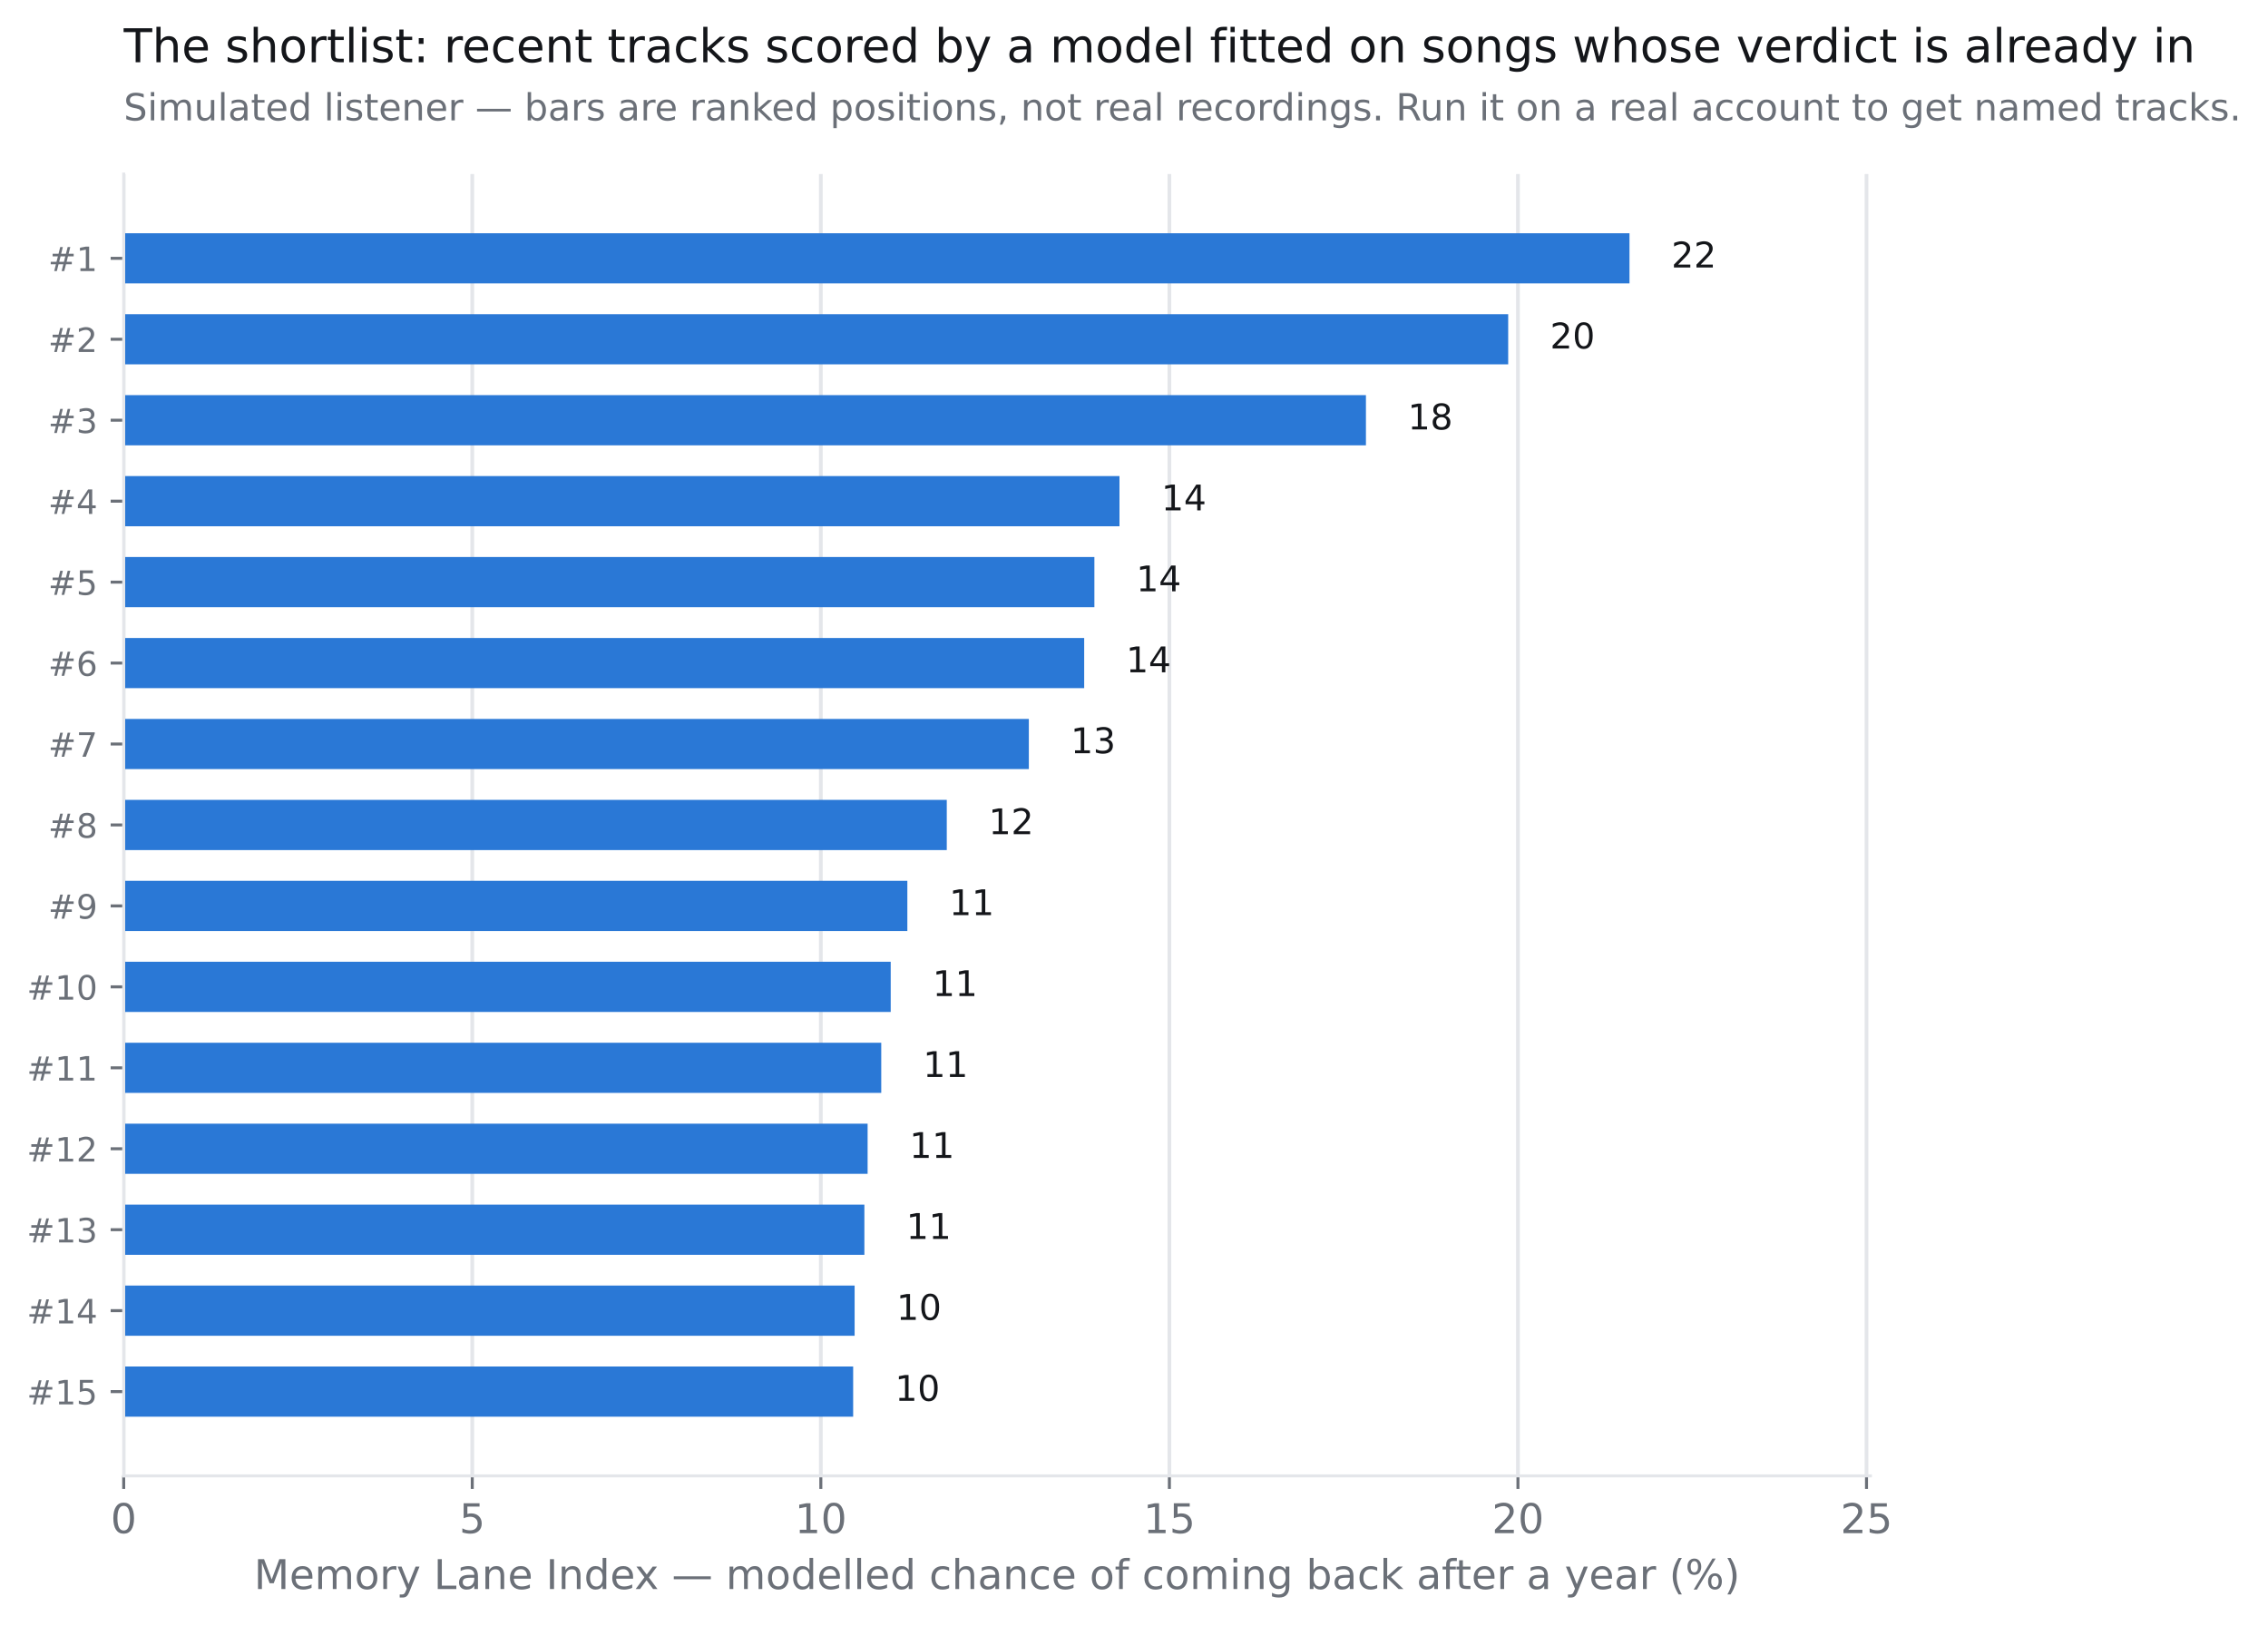
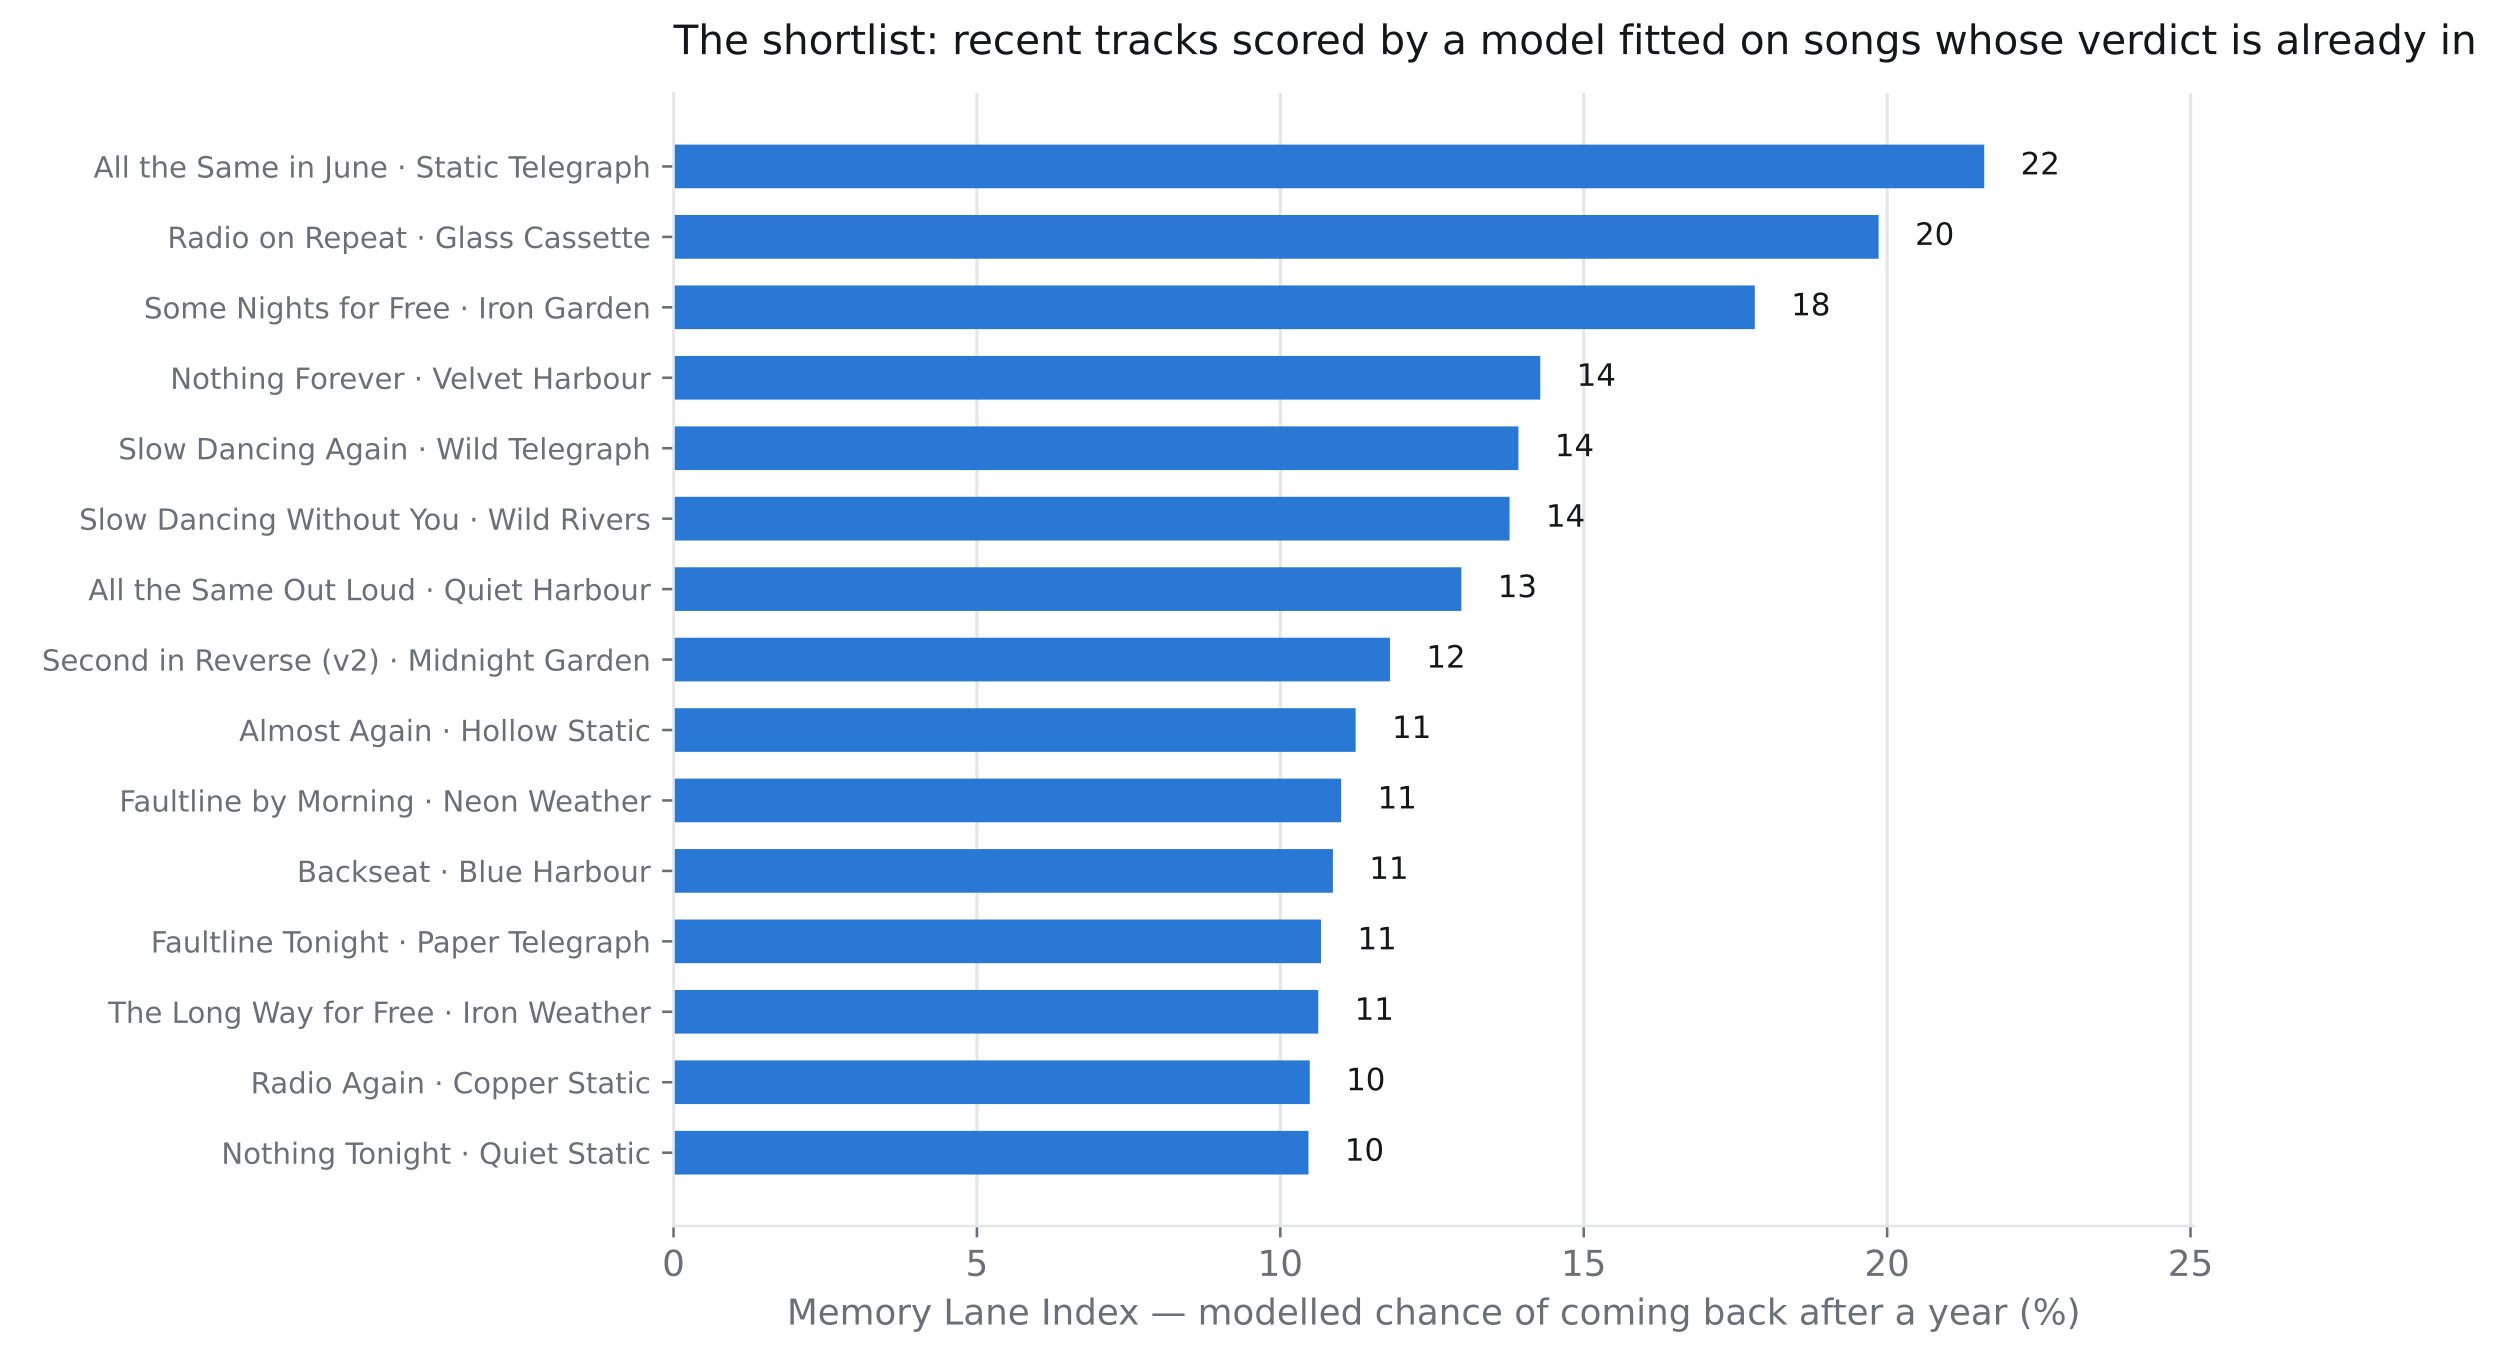
- <svg xmlns="http://www.w3.org/2000/svg" xmlns:xlink="http://www.w3.org/1999/xlink" width="608.605pt" height="436.171pt" viewBox="0 0 608.605 436.171" version="1.1">
+ <svg xmlns="http://www.w3.org/2000/svg" xmlns:xlink="http://www.w3.org/1999/xlink" width="770.722pt" height="418.171pt" viewBox="0 0 770.722 418.171" version="1.1">
  <defs>
    <style type="text/css">*{stroke-linejoin: round; stroke-linecap: butt}</style>
  </defs>
  <g id="figure_1">
    <g id="patch_1">
-       <path d="M 0 436.171  L 608.605 436.171  L 608.605 0  L 0 0  L 0 436.171  z " style="fill: none" />
+       <path d="M -0 418.171  L 770.722 418.171  L 770.722 0  L -0 0  L -0 418.171  z " style="fill: none" />
    </g>
    <g id="axes_1">
      <g id="patch_2">
-         <path d="M 33.194 395.97  L 501.914 395.97  L 501.914 46.698  L 33.194 46.698  L 33.194 395.97  z " style="fill: none" />
+         <path d="M 207.641 377.97  L 676.361 377.97  L 676.361 28.698  L 207.641 28.698  L 207.641 377.97  z " style="fill: none" />
      </g>
      <g id="matplotlib.axis_1">
        <g id="xtick_1">
          <g id="line2d_1">
-             <path d="M 33.194 395.97  L 33.194 46.698  " clip-path="url(#pc18a528955)" style="fill: none; stroke: #e4e6ea; stroke-linecap: square" />
+             <path d="M 207.641 377.97  L 207.641 28.698  " clip-path="url(#pb8aa59b151)" style="fill: none; stroke: #e4e6ea; stroke-linecap: square" />
          </g>
          <g id="line2d_2">
            <defs>
              <path id="m1d3ef57451" d="M 0 0  L 0 3.5  " style="stroke: #6b7078; stroke-width: 0.8" />
            </defs>
            <g>
-               <use xlink:href="#m1d3ef57451" x="33.194" y="395.97" style="fill: #6b7078; stroke: #6b7078; stroke-width: 0.8" />
+               <use xlink:href="#m1d3ef57451" x="207.641" y="377.97" style="fill: #6b7078; stroke: #6b7078; stroke-width: 0.8" />
            </g>
          </g>
          <g id="text_1">
-             <text style="font-size: 11px; font-family: 'DejaVu Sans'; text-anchor: middle; fill: #6b7078" x="33.194" y="411.327" transform="rotate(-0 33.19422 411.3275)">0</text>
+             <text style="font-size: 11px; font-family: 'DejaVu Sans'; text-anchor: middle; fill: #6b7078" x="207.641" y="393.327" transform="rotate(-0 207.6409 393.3275)">0</text>
          </g>
        </g>
        <g id="xtick_2">
          <g id="line2d_3">
-             <path d="M 126.729 395.97  L 126.729 46.698  " clip-path="url(#pc18a528955)" style="fill: none; stroke: #e4e6ea; stroke-linecap: square" />
+             <path d="M 301.176 377.97  L 301.176 28.698  " clip-path="url(#pb8aa59b151)" style="fill: none; stroke: #e4e6ea; stroke-linecap: square" />
          </g>
          <g id="line2d_4">
            <g>
-               <use xlink:href="#m1d3ef57451" x="126.729" y="395.97" style="fill: #6b7078; stroke: #6b7078; stroke-width: 0.8" />
+               <use xlink:href="#m1d3ef57451" x="301.176" y="377.97" style="fill: #6b7078; stroke: #6b7078; stroke-width: 0.8" />
            </g>
          </g>
          <g id="text_2">
-             <text style="font-size: 11px; font-family: 'DejaVu Sans'; text-anchor: middle; fill: #6b7078" x="126.729" y="411.327" transform="rotate(-0 126.7288 411.3275)">5</text>
+             <text style="font-size: 11px; font-family: 'DejaVu Sans'; text-anchor: middle; fill: #6b7078" x="301.176" y="393.327" transform="rotate(-0 301.1756 393.3275)">5</text>
          </g>
        </g>
        <g id="xtick_3">
          <g id="line2d_5">
-             <path d="M 220.263 395.97  L 220.263 46.698  " clip-path="url(#pc18a528955)" style="fill: none; stroke: #e4e6ea; stroke-linecap: square" />
+             <path d="M 394.71 377.97  L 394.71 28.698  " clip-path="url(#pb8aa59b151)" style="fill: none; stroke: #e4e6ea; stroke-linecap: square" />
          </g>
          <g id="line2d_6">
            <g>
-               <use xlink:href="#m1d3ef57451" x="220.263" y="395.97" style="fill: #6b7078; stroke: #6b7078; stroke-width: 0.8" />
+               <use xlink:href="#m1d3ef57451" x="394.71" y="377.97" style="fill: #6b7078; stroke: #6b7078; stroke-width: 0.8" />
            </g>
          </g>
          <g id="text_3">
-             <text style="font-size: 11px; font-family: 'DejaVu Sans'; text-anchor: middle; fill: #6b7078" x="220.263" y="411.327" transform="rotate(-0 220.2635 411.3275)">10</text>
+             <text style="font-size: 11px; font-family: 'DejaVu Sans'; text-anchor: middle; fill: #6b7078" x="394.71" y="393.327" transform="rotate(-0 394.7102 393.3275)">10</text>
          </g>
        </g>
        <g id="xtick_4">
          <g id="line2d_7">
-             <path d="M 313.798 395.97  L 313.798 46.698  " clip-path="url(#pc18a528955)" style="fill: none; stroke: #e4e6ea; stroke-linecap: square" />
+             <path d="M 488.245 377.97  L 488.245 28.698  " clip-path="url(#pb8aa59b151)" style="fill: none; stroke: #e4e6ea; stroke-linecap: square" />
          </g>
          <g id="line2d_8">
            <g>
-               <use xlink:href="#m1d3ef57451" x="313.798" y="395.97" style="fill: #6b7078; stroke: #6b7078; stroke-width: 0.8" />
+               <use xlink:href="#m1d3ef57451" x="488.245" y="377.97" style="fill: #6b7078; stroke: #6b7078; stroke-width: 0.8" />
            </g>
          </g>
          <g id="text_4">
-             <text style="font-size: 11px; font-family: 'DejaVu Sans'; text-anchor: middle; fill: #6b7078" x="313.798" y="411.327" transform="rotate(-0 313.7981 411.3275)">15</text>
+             <text style="font-size: 11px; font-family: 'DejaVu Sans'; text-anchor: middle; fill: #6b7078" x="488.245" y="393.327" transform="rotate(-0 488.2448 393.3275)">15</text>
          </g>
        </g>
        <g id="xtick_5">
          <g id="line2d_9">
-             <path d="M 407.333 395.97  L 407.333 46.698  " clip-path="url(#pc18a528955)" style="fill: none; stroke: #e4e6ea; stroke-linecap: square" />
+             <path d="M 581.779 377.97  L 581.779 28.698  " clip-path="url(#pb8aa59b151)" style="fill: none; stroke: #e4e6ea; stroke-linecap: square" />
          </g>
          <g id="line2d_10">
            <g>
-               <use xlink:href="#m1d3ef57451" x="407.333" y="395.97" style="fill: #6b7078; stroke: #6b7078; stroke-width: 0.8" />
+               <use xlink:href="#m1d3ef57451" x="581.779" y="377.97" style="fill: #6b7078; stroke: #6b7078; stroke-width: 0.8" />
            </g>
          </g>
          <g id="text_5">
-             <text style="font-size: 11px; font-family: 'DejaVu Sans'; text-anchor: middle; fill: #6b7078" x="407.333" y="411.327" transform="rotate(-0 407.3327 411.3275)">20</text>
+             <text style="font-size: 11px; font-family: 'DejaVu Sans'; text-anchor: middle; fill: #6b7078" x="581.779" y="393.327" transform="rotate(-0 581.7794 393.3275)">20</text>
          </g>
        </g>
        <g id="xtick_6">
          <g id="line2d_11">
-             <path d="M 500.867 395.97  L 500.867 46.698  " clip-path="url(#pc18a528955)" style="fill: none; stroke: #e4e6ea; stroke-linecap: square" />
+             <path d="M 675.314 377.97  L 675.314 28.698  " clip-path="url(#pb8aa59b151)" style="fill: none; stroke: #e4e6ea; stroke-linecap: square" />
          </g>
          <g id="line2d_12">
            <g>
-               <use xlink:href="#m1d3ef57451" x="500.867" y="395.97" style="fill: #6b7078; stroke: #6b7078; stroke-width: 0.8" />
+               <use xlink:href="#m1d3ef57451" x="675.314" y="377.97" style="fill: #6b7078; stroke: #6b7078; stroke-width: 0.8" />
            </g>
          </g>
          <g id="text_6">
-             <text style="font-size: 11px; font-family: 'DejaVu Sans'; text-anchor: middle; fill: #6b7078" x="500.867" y="411.327" transform="rotate(-0 500.8674 411.3275)">25</text>
+             <text style="font-size: 11px; font-family: 'DejaVu Sans'; text-anchor: middle; fill: #6b7078" x="675.314" y="393.327" transform="rotate(-0 675.3141 393.3275)">25</text>
          </g>
        </g>
        <g id="text_7">
-           <text style="font-size: 11px; font-family: 'DejaVu Sans'; text-anchor: middle; fill: #6b7078" x="267.554" y="426.328" transform="rotate(-0 267.5542 426.3283)">Memory Lane Index — modelled chance of coming back after a year (%)</text>
+           <text style="font-size: 11px; font-family: 'DejaVu Sans'; text-anchor: middle; fill: #6b7078" x="442.001" y="408.328" transform="rotate(-0 442.0009 408.3283)">Memory Lane Index — modelled chance of coming back after a year (%)</text>
        </g>
      </g>
      <g id="matplotlib.axis_2">
        <g id="ytick_1">
          <g id="line2d_13">
            <defs>
              <path id="md67586d767" d="M 0 0  L -3.5 0  " style="stroke: #6b7078; stroke-width: 0.8" />
            </defs>
            <g>
-               <use xlink:href="#md67586d767" x="33.194" y="373.361" style="fill: #6b7078; stroke: #6b7078; stroke-width: 0.8" />
+               <use xlink:href="#md67586d767" x="207.641" y="355.361" style="fill: #6b7078; stroke: #6b7078; stroke-width: 0.8" />
            </g>
          </g>
          <g id="text_8">
-             <text style="font-size: 9px; font-family: 'DejaVu Sans'; text-anchor: end; fill: #6b7078" x="26.194" y="376.78" transform="rotate(-0 26.19422 376.7804)">#15</text>
+             <text style="font-size: 9px; font-family: 'DejaVu Sans'; text-anchor: end; fill: #6b7078" x="200.641" y="358.781" transform="rotate(-0 200.6409 358.7807)">Nothing Tonight  ·  Quiet Static</text>
          </g>
        </g>
        <g id="ytick_2">
          <g id="line2d_14">
            <g>
-               <use xlink:href="#md67586d767" x="33.194" y="351.643" style="fill: #6b7078; stroke: #6b7078; stroke-width: 0.8" />
+               <use xlink:href="#md67586d767" x="207.641" y="333.643" style="fill: #6b7078; stroke: #6b7078; stroke-width: 0.8" />
            </g>
          </g>
          <g id="text_9">
-             <text style="font-size: 9px; font-family: 'DejaVu Sans'; text-anchor: end; fill: #6b7078" x="26.194" y="355.062" transform="rotate(-0 26.19422 355.0622)">#14</text>
+             <text style="font-size: 9px; font-family: 'DejaVu Sans'; text-anchor: end; fill: #6b7078" x="200.641" y="337.063" transform="rotate(-0 200.6409 337.0625)">Radio Again  ·  Copper Static</text>
          </g>
        </g>
        <g id="ytick_3">
          <g id="line2d_15">
            <g>
-               <use xlink:href="#md67586d767" x="33.194" y="329.925" style="fill: #6b7078; stroke: #6b7078; stroke-width: 0.8" />
+               <use xlink:href="#md67586d767" x="207.641" y="311.925" style="fill: #6b7078; stroke: #6b7078; stroke-width: 0.8" />
            </g>
          </g>
          <g id="text_10">
-             <text style="font-size: 9px; font-family: 'DejaVu Sans'; text-anchor: end; fill: #6b7078" x="26.194" y="333.344" transform="rotate(-0 26.19422 333.344)">#13</text>
+             <text style="font-size: 9px; font-family: 'DejaVu Sans'; text-anchor: end; fill: #6b7078" x="200.641" y="315.344" transform="rotate(-0 200.6409 315.3443)">The Long Way for Free  ·  Iron Weather</text>
          </g>
        </g>
        <g id="ytick_4">
          <g id="line2d_16">
            <g>
-               <use xlink:href="#md67586d767" x="33.194" y="308.207" style="fill: #6b7078; stroke: #6b7078; stroke-width: 0.8" />
+               <use xlink:href="#md67586d767" x="207.641" y="290.207" style="fill: #6b7078; stroke: #6b7078; stroke-width: 0.8" />
            </g>
          </g>
          <g id="text_11">
-             <text style="font-size: 9px; font-family: 'DejaVu Sans'; text-anchor: end; fill: #6b7078" x="26.194" y="311.626" transform="rotate(-0 26.19422 311.6258)">#12</text>
+             <text style="font-size: 9px; font-family: 'DejaVu Sans'; text-anchor: end; fill: #6b7078" x="200.641" y="293.626" transform="rotate(-0 200.6409 293.6261)">Faultline Tonight  ·  Paper Telegraph</text>
          </g>
        </g>
        <g id="ytick_5">
          <g id="line2d_17">
            <g>
-               <use xlink:href="#md67586d767" x="33.194" y="286.489" style="fill: #6b7078; stroke: #6b7078; stroke-width: 0.8" />
+               <use xlink:href="#md67586d767" x="207.641" y="268.489" style="fill: #6b7078; stroke: #6b7078; stroke-width: 0.8" />
            </g>
          </g>
          <g id="text_12">
-             <text style="font-size: 9px; font-family: 'DejaVu Sans'; text-anchor: end; fill: #6b7078" x="26.194" y="289.908" transform="rotate(-0 26.19422 289.9076)">#11</text>
+             <text style="font-size: 9px; font-family: 'DejaVu Sans'; text-anchor: end; fill: #6b7078" x="200.641" y="271.908" transform="rotate(-0 200.6409 271.9079)">Backseat  ·  Blue Harbour</text>
          </g>
        </g>
        <g id="ytick_6">
          <g id="line2d_18">
            <g>
-               <use xlink:href="#md67586d767" x="33.194" y="264.77" style="fill: #6b7078; stroke: #6b7078; stroke-width: 0.8" />
+               <use xlink:href="#md67586d767" x="207.641" y="246.77" style="fill: #6b7078; stroke: #6b7078; stroke-width: 0.8" />
            </g>
          </g>
          <g id="text_13">
-             <text style="font-size: 9px; font-family: 'DejaVu Sans'; text-anchor: end; fill: #6b7078" x="26.194" y="268.189" transform="rotate(-0 26.19422 268.1894)">#10</text>
+             <text style="font-size: 9px; font-family: 'DejaVu Sans'; text-anchor: end; fill: #6b7078" x="200.641" y="250.19" transform="rotate(-0 200.6409 250.1897)">Faultline by Morning  ·  Neon Weather</text>
          </g>
        </g>
        <g id="ytick_7">
          <g id="line2d_19">
            <g>
-               <use xlink:href="#md67586d767" x="33.194" y="243.052" style="fill: #6b7078; stroke: #6b7078; stroke-width: 0.8" />
+               <use xlink:href="#md67586d767" x="207.641" y="225.052" style="fill: #6b7078; stroke: #6b7078; stroke-width: 0.8" />
            </g>
          </g>
          <g id="text_14">
-             <text style="font-size: 9px; font-family: 'DejaVu Sans'; text-anchor: end; fill: #6b7078" x="26.194" y="246.471" transform="rotate(-0 26.19422 246.4712)">#9</text>
+             <text style="font-size: 9px; font-family: 'DejaVu Sans'; text-anchor: end; fill: #6b7078" x="200.641" y="228.472" transform="rotate(-0 200.6409 228.4715)">Almost Again  ·  Hollow Static</text>
          </g>
        </g>
        <g id="ytick_8">
          <g id="line2d_20">
            <g>
-               <use xlink:href="#md67586d767" x="33.194" y="221.334" style="fill: #6b7078; stroke: #6b7078; stroke-width: 0.8" />
+               <use xlink:href="#md67586d767" x="207.641" y="203.334" style="fill: #6b7078; stroke: #6b7078; stroke-width: 0.8" />
            </g>
          </g>
          <g id="text_15">
-             <text style="font-size: 9px; font-family: 'DejaVu Sans'; text-anchor: end; fill: #6b7078" x="26.194" y="224.753" transform="rotate(-0 26.19422 224.753)">#8</text>
+             <text style="font-size: 9px; font-family: 'DejaVu Sans'; text-anchor: end; fill: #6b7078" x="200.641" y="206.753" transform="rotate(-0 200.6409 206.7533)">Second in Reverse (v2)  ·  Midnight Garden</text>
          </g>
        </g>
        <g id="ytick_9">
          <g id="line2d_21">
            <g>
-               <use xlink:href="#md67586d767" x="33.194" y="199.616" style="fill: #6b7078; stroke: #6b7078; stroke-width: 0.8" />
+               <use xlink:href="#md67586d767" x="207.641" y="181.616" style="fill: #6b7078; stroke: #6b7078; stroke-width: 0.8" />
            </g>
          </g>
          <g id="text_16">
-             <text style="font-size: 9px; font-family: 'DejaVu Sans'; text-anchor: end; fill: #6b7078" x="26.194" y="203.035" transform="rotate(-0 26.19422 203.0348)">#7</text>
+             <text style="font-size: 9px; font-family: 'DejaVu Sans'; text-anchor: end; fill: #6b7078" x="200.641" y="185.035" transform="rotate(-0 200.6409 185.0351)">All the Same Out Loud  ·  Quiet Harbour</text>
          </g>
        </g>
        <g id="ytick_10">
          <g id="line2d_22">
            <g>
-               <use xlink:href="#md67586d767" x="33.194" y="177.898" style="fill: #6b7078; stroke: #6b7078; stroke-width: 0.8" />
+               <use xlink:href="#md67586d767" x="207.641" y="159.898" style="fill: #6b7078; stroke: #6b7078; stroke-width: 0.8" />
            </g>
          </g>
          <g id="text_17">
-             <text style="font-size: 9px; font-family: 'DejaVu Sans'; text-anchor: end; fill: #6b7078" x="26.194" y="181.317" transform="rotate(-0 26.19422 181.3166)">#6</text>
+             <text style="font-size: 9px; font-family: 'DejaVu Sans'; text-anchor: end; fill: #6b7078" x="200.641" y="163.317" transform="rotate(-0 200.6409 163.317)">Slow Dancing Without You  ·  Wild Rivers</text>
          </g>
        </g>
        <g id="ytick_11">
          <g id="line2d_23">
            <g>
-               <use xlink:href="#md67586d767" x="33.194" y="156.179" style="fill: #6b7078; stroke: #6b7078; stroke-width: 0.8" />
+               <use xlink:href="#md67586d767" x="207.641" y="138.179" style="fill: #6b7078; stroke: #6b7078; stroke-width: 0.8" />
            </g>
          </g>
          <g id="text_18">
-             <text style="font-size: 9px; font-family: 'DejaVu Sans'; text-anchor: end; fill: #6b7078" x="26.194" y="159.598" transform="rotate(-0 26.19422 159.5984)">#5</text>
+             <text style="font-size: 9px; font-family: 'DejaVu Sans'; text-anchor: end; fill: #6b7078" x="200.641" y="141.599" transform="rotate(-0 200.6409 141.5988)">Slow Dancing Again  ·  Wild Telegraph</text>
          </g>
        </g>
        <g id="ytick_12">
          <g id="line2d_24">
            <g>
-               <use xlink:href="#md67586d767" x="33.194" y="134.461" style="fill: #6b7078; stroke: #6b7078; stroke-width: 0.8" />
+               <use xlink:href="#md67586d767" x="207.641" y="116.461" style="fill: #6b7078; stroke: #6b7078; stroke-width: 0.8" />
            </g>
          </g>
          <g id="text_19">
-             <text style="font-size: 9px; font-family: 'DejaVu Sans'; text-anchor: end; fill: #6b7078" x="26.194" y="137.88" transform="rotate(-0 26.19422 137.8802)">#4</text>
+             <text style="font-size: 9px; font-family: 'DejaVu Sans'; text-anchor: end; fill: #6b7078" x="200.641" y="119.881" transform="rotate(-0 200.6409 119.8806)">Nothing Forever  ·  Velvet Harbour</text>
          </g>
        </g>
        <g id="ytick_13">
          <g id="line2d_25">
            <g>
-               <use xlink:href="#md67586d767" x="33.194" y="112.743" style="fill: #6b7078; stroke: #6b7078; stroke-width: 0.8" />
+               <use xlink:href="#md67586d767" x="207.641" y="94.743" style="fill: #6b7078; stroke: #6b7078; stroke-width: 0.8" />
            </g>
          </g>
          <g id="text_20">
-             <text style="font-size: 9px; font-family: 'DejaVu Sans'; text-anchor: end; fill: #6b7078" x="26.194" y="116.162" transform="rotate(-0 26.19422 116.162)">#3</text>
+             <text style="font-size: 9px; font-family: 'DejaVu Sans'; text-anchor: end; fill: #6b7078" x="200.641" y="98.162" transform="rotate(-0 200.6409 98.16237)">Some Nights for Free  ·  Iron Garden</text>
          </g>
        </g>
        <g id="ytick_14">
          <g id="line2d_26">
            <g>
-               <use xlink:href="#md67586d767" x="33.194" y="91.025" style="fill: #6b7078; stroke: #6b7078; stroke-width: 0.8" />
+               <use xlink:href="#md67586d767" x="207.641" y="73.025" style="fill: #6b7078; stroke: #6b7078; stroke-width: 0.8" />
            </g>
          </g>
          <g id="text_21">
-             <text style="font-size: 9px; font-family: 'DejaVu Sans'; text-anchor: end; fill: #6b7078" x="26.194" y="94.444" transform="rotate(-0 26.19422 94.44383)">#2</text>
+             <text style="font-size: 9px; font-family: 'DejaVu Sans'; text-anchor: end; fill: #6b7078" x="200.641" y="76.444" transform="rotate(-0 200.6409 76.44418)">Radio on Repeat  ·  Glass Cassette</text>
          </g>
        </g>
        <g id="ytick_15">
          <g id="line2d_27">
            <g>
-               <use xlink:href="#md67586d767" x="33.194" y="69.307" style="fill: #6b7078; stroke: #6b7078; stroke-width: 0.8" />
+               <use xlink:href="#md67586d767" x="207.641" y="51.307" style="fill: #6b7078; stroke: #6b7078; stroke-width: 0.8" />
            </g>
          </g>
          <g id="text_22">
-             <text style="font-size: 9px; font-family: 'DejaVu Sans'; text-anchor: end; fill: #6b7078" x="26.194" y="72.726" transform="rotate(-0 26.19422 72.72563)">#1</text>
+             <text style="font-size: 9px; font-family: 'DejaVu Sans'; text-anchor: end; fill: #6b7078" x="200.641" y="54.726" transform="rotate(-0 200.6409 54.72598)">All the Same in June  ·  Static Telegraph</text>
          </g>
        </g>
      </g>
      <g id="patch_3">
-         <path d="M 33.194 380.094  L 228.94 380.094  L 228.94 366.629  L 33.194 366.629  z " clip-path="url(#pc18a528955)" style="fill: #2a78d6" />
+         <path d="M 207.641 362.094  L 403.387 362.094  L 403.387 348.629  L 207.641 348.629  z " clip-path="url(#pb8aa59b151)" style="fill: #2a78d6" />
      </g>
      <g id="patch_4">
-         <path d="M 33.194 358.376  L 229.333 358.376  L 229.333 344.911  L 33.194 344.911  z " clip-path="url(#pc18a528955)" style="fill: #2a78d6" />
+         <path d="M 207.641 340.376  L 403.78 340.376  L 403.78 326.911  L 207.641 326.911  z " clip-path="url(#pb8aa59b151)" style="fill: #2a78d6" />
      </g>
      <g id="patch_5">
-         <path d="M 33.194 336.658  L 231.952 336.658  L 231.952 323.192  L 33.194 323.192  z " clip-path="url(#pc18a528955)" style="fill: #2a78d6" />
+         <path d="M 207.641 318.658  L 406.399 318.658  L 406.399 305.192  L 207.641 305.192  z " clip-path="url(#pb8aa59b151)" style="fill: #2a78d6" />
      </g>
      <g id="patch_6">
-         <path d="M 33.194 314.939  L 232.818 314.939  L 232.818 301.474  L 33.194 301.474  z " clip-path="url(#pc18a528955)" style="fill: #2a78d6" />
+         <path d="M 207.641 296.939  L 407.264 296.939  L 407.264 283.474  L 207.641 283.474  z " clip-path="url(#pb8aa59b151)" style="fill: #2a78d6" />
      </g>
      <g id="patch_7">
-         <path d="M 33.194 293.221  L 236.477 293.221  L 236.477 279.756  L 33.194 279.756  z " clip-path="url(#pc18a528955)" style="fill: #2a78d6" />
+         <path d="M 207.641 275.221  L 410.924 275.221  L 410.924 261.756  L 207.641 261.756  z " clip-path="url(#pb8aa59b151)" style="fill: #2a78d6" />
      </g>
      <g id="patch_8">
-         <path d="M 33.194 271.503  L 239.018 271.503  L 239.018 258.038  L 33.194 258.038  z " clip-path="url(#pc18a528955)" style="fill: #2a78d6" />
+         <path d="M 207.641 253.503  L 413.465 253.503  L 413.465 240.038  L 207.641 240.038  z " clip-path="url(#pb8aa59b151)" style="fill: #2a78d6" />
      </g>
      <g id="patch_9">
-         <path d="M 33.194 249.785  L 243.482 249.785  L 243.482 236.32  L 33.194 236.32  z " clip-path="url(#pc18a528955)" style="fill: #2a78d6" />
+         <path d="M 207.641 231.785  L 417.929 231.785  L 417.929 218.32  L 207.641 218.32  z " clip-path="url(#pb8aa59b151)" style="fill: #2a78d6" />
      </g>
      <g id="patch_10">
-         <path d="M 33.194 228.067  L 254.062 228.067  L 254.062 214.601  L 33.194 214.601  z " clip-path="url(#pc18a528955)" style="fill: #2a78d6" />
+         <path d="M 207.641 210.067  L 428.508 210.067  L 428.508 196.601  L 207.641 196.601  z " clip-path="url(#pb8aa59b151)" style="fill: #2a78d6" />
      </g>
      <g id="patch_11">
-         <path d="M 33.194 206.348  L 276.083 206.348  L 276.083 192.883  L 33.194 192.883  z " clip-path="url(#pc18a528955)" style="fill: #2a78d6" />
+         <path d="M 207.641 188.348  L 450.53 188.348  L 450.53 174.883  L 207.641 174.883  z " clip-path="url(#pb8aa59b151)" style="fill: #2a78d6" />
      </g>
      <g id="patch_12">
-         <path d="M 33.194 184.63  L 290.935 184.63  L 290.935 171.165  L 33.194 171.165  z " clip-path="url(#pc18a528955)" style="fill: #2a78d6" />
+         <path d="M 207.641 166.63  L 465.382 166.63  L 465.382 153.165  L 207.641 153.165  z " clip-path="url(#pb8aa59b151)" style="fill: #2a78d6" />
      </g>
      <g id="patch_13">
-         <path d="M 33.194 162.912  L 293.672 162.912  L 293.672 149.447  L 33.194 149.447  z " clip-path="url(#pc18a528955)" style="fill: #2a78d6" />
+         <path d="M 207.641 144.912  L 468.119 144.912  L 468.119 131.447  L 207.641 131.447  z " clip-path="url(#pb8aa59b151)" style="fill: #2a78d6" />
      </g>
      <g id="patch_14">
-         <path d="M 33.194 141.194  L 300.407 141.194  L 300.407 127.729  L 33.194 127.729  z " clip-path="url(#pc18a528955)" style="fill: #2a78d6" />
+         <path d="M 207.641 123.194  L 474.854 123.194  L 474.854 109.729  L 207.641 109.729  z " clip-path="url(#pb8aa59b151)" style="fill: #2a78d6" />
      </g>
      <g id="patch_15">
-         <path d="M 33.194 119.476  L 366.542 119.476  L 366.542 106.01  L 33.194 106.01  z " clip-path="url(#pc18a528955)" style="fill: #2a78d6" />
+         <path d="M 207.641 101.476  L 540.989 101.476  L 540.989 88.01  L 207.641 88.01  z " clip-path="url(#pb8aa59b151)" style="fill: #2a78d6" />
      </g>
      <g id="patch_16">
-         <path d="M 33.194 97.758  L 404.715 97.758  L 404.715 84.292  L 33.194 84.292  z " clip-path="url(#pc18a528955)" style="fill: #2a78d6" />
+         <path d="M 207.641 79.758  L 579.161 79.758  L 579.161 66.292  L 207.641 66.292  z " clip-path="url(#pb8aa59b151)" style="fill: #2a78d6" />
      </g>
      <g id="patch_17">
-         <path d="M 33.194 76.039  L 437.263 76.039  L 437.263 62.574  L 33.194 62.574  z " clip-path="url(#pc18a528955)" style="fill: #2a78d6" />
+         <path d="M 207.641 58.039  L 611.71 58.039  L 611.71 44.574  L 207.641 44.574  z " clip-path="url(#pb8aa59b151)" style="fill: #2a78d6" />
      </g>
      <g id="patch_18">
-         <path d="M 33.194 395.97  L 33.194 46.698  " style="fill: none; stroke: #e4e6ea; stroke-width: 0.8; stroke-linejoin: miter; stroke-linecap: square" />
+         <path d="M 207.641 377.97  L 207.641 28.698  " style="fill: none; stroke: #e4e6ea; stroke-width: 0.8; stroke-linejoin: miter; stroke-linecap: square" />
      </g>
      <g id="patch_19">
-         <path d="M 33.194 395.97  L 501.914 395.97  " style="fill: none; stroke: #e4e6ea; stroke-width: 0.8; stroke-linejoin: miter; stroke-linecap: square" />
+         <path d="M 207.641 377.97  L 676.361 377.97  " style="fill: none; stroke: #e4e6ea; stroke-width: 0.8; stroke-linejoin: miter; stroke-linecap: square" />
      </g>
      <g id="text_23">
-         <text style="font-size: 9.5px; font-family: 'DejaVu Sans'; text-anchor: start; fill: #14161a" x="240.164" y="375.829" transform="rotate(-0 240.1639 375.8292)">10</text>
+         <text style="font-size: 9.5px; font-family: 'DejaVu Sans'; text-anchor: start; fill: #14161a" x="414.611" y="357.829" transform="rotate(-0 414.6107 357.8292)">10</text>
      </g>
      <g id="text_24">
-         <text style="font-size: 9.5px; font-family: 'DejaVu Sans'; text-anchor: start; fill: #14161a" x="240.557" y="354.111" transform="rotate(-0 240.557 354.111)">10</text>
+         <text style="font-size: 9.5px; font-family: 'DejaVu Sans'; text-anchor: start; fill: #14161a" x="415.004" y="336.111" transform="rotate(-0 415.0037 336.111)">10</text>
      </g>
      <g id="text_25">
-         <text style="font-size: 9.5px; font-family: 'DejaVu Sans'; text-anchor: start; fill: #14161a" x="243.176" y="332.393" transform="rotate(-0 243.176 332.3928)">11</text>
+         <text style="font-size: 9.5px; font-family: 'DejaVu Sans'; text-anchor: start; fill: #14161a" x="417.623" y="314.393" transform="rotate(-0 417.6227 314.3928)">11</text>
      </g>
      <g id="text_26">
-         <text style="font-size: 9.5px; font-family: 'DejaVu Sans'; text-anchor: start; fill: #14161a" x="244.042" y="310.675" transform="rotate(-0 244.0417 310.6746)">11</text>
+         <text style="font-size: 9.5px; font-family: 'DejaVu Sans'; text-anchor: start; fill: #14161a" x="418.488" y="292.675" transform="rotate(-0 418.4884 292.6746)">11</text>
      </g>
      <g id="text_27">
-         <text style="font-size: 9.5px; font-family: 'DejaVu Sans'; text-anchor: start; fill: #14161a" x="247.701" y="288.956" transform="rotate(-0 247.7014 288.9564)">11</text>
+         <text style="font-size: 9.5px; font-family: 'DejaVu Sans'; text-anchor: start; fill: #14161a" x="422.148" y="270.956" transform="rotate(-0 422.1481 270.9564)">11</text>
      </g>
      <g id="text_28">
-         <text style="font-size: 9.5px; font-family: 'DejaVu Sans'; text-anchor: start; fill: #14161a" x="250.242" y="267.238" transform="rotate(-0 250.242 267.2382)">11</text>
+         <text style="font-size: 9.5px; font-family: 'DejaVu Sans'; text-anchor: start; fill: #14161a" x="424.689" y="249.238" transform="rotate(-0 424.6888 249.2382)">11</text>
      </g>
      <g id="text_29">
-         <text style="font-size: 9.5px; font-family: 'DejaVu Sans'; text-anchor: start; fill: #14161a" x="254.706" y="245.52" transform="rotate(-0 254.7065 245.52)">11</text>
+         <text style="font-size: 9.5px; font-family: 'DejaVu Sans'; text-anchor: start; fill: #14161a" x="429.153" y="227.52" transform="rotate(-0 429.1532 227.52)">11</text>
      </g>
      <g id="text_30">
-         <text style="font-size: 9.5px; font-family: 'DejaVu Sans'; text-anchor: start; fill: #14161a" x="265.286" y="223.802" transform="rotate(-0 265.2857 223.8018)">12</text>
+         <text style="font-size: 9.5px; font-family: 'DejaVu Sans'; text-anchor: start; fill: #14161a" x="439.732" y="205.802" transform="rotate(-0 439.7324 205.8018)">12</text>
      </g>
      <g id="text_31">
-         <text style="font-size: 9.5px; font-family: 'DejaVu Sans'; text-anchor: start; fill: #14161a" x="287.308" y="202.084" transform="rotate(-0 287.3076 202.0836)">13</text>
+         <text style="font-size: 9.5px; font-family: 'DejaVu Sans'; text-anchor: start; fill: #14161a" x="461.754" y="184.084" transform="rotate(-0 461.7543 184.0836)">13</text>
      </g>
      <g id="text_32">
-         <text style="font-size: 9.5px; font-family: 'DejaVu Sans'; text-anchor: start; fill: #14161a" x="302.159" y="180.365" transform="rotate(-0 302.1594 180.3654)">14</text>
+         <text style="font-size: 9.5px; font-family: 'DejaVu Sans'; text-anchor: start; fill: #14161a" x="476.606" y="162.365" transform="rotate(-0 476.6061 162.3654)">14</text>
      </g>
      <g id="text_33">
-         <text style="font-size: 9.5px; font-family: 'DejaVu Sans'; text-anchor: start; fill: #14161a" x="304.896" y="158.647" transform="rotate(-0 304.8964 158.6472)">14</text>
+         <text style="font-size: 9.5px; font-family: 'DejaVu Sans'; text-anchor: start; fill: #14161a" x="479.343" y="140.647" transform="rotate(-0 479.3432 140.6472)">14</text>
      </g>
      <g id="text_34">
-         <text style="font-size: 9.5px; font-family: 'DejaVu Sans'; text-anchor: start; fill: #14161a" x="311.631" y="136.929" transform="rotate(-0 311.6311 136.929)">14</text>
+         <text style="font-size: 9.5px; font-family: 'DejaVu Sans'; text-anchor: start; fill: #14161a" x="486.078" y="118.929" transform="rotate(-0 486.0778 118.929)">14</text>
      </g>
      <g id="text_35">
-         <text style="font-size: 9.5px; font-family: 'DejaVu Sans'; text-anchor: start; fill: #14161a" x="377.766" y="115.211" transform="rotate(-0 377.766 115.2108)">18</text>
+         <text style="font-size: 9.5px; font-family: 'DejaVu Sans'; text-anchor: start; fill: #14161a" x="552.213" y="97.211" transform="rotate(-0 552.2127 97.21085)">18</text>
      </g>
      <g id="text_36">
-         <text style="font-size: 9.5px; font-family: 'DejaVu Sans'; text-anchor: start; fill: #14161a" x="415.939" y="93.493" transform="rotate(-0 415.9387 93.49265)">20</text>
+         <text style="font-size: 9.5px; font-family: 'DejaVu Sans'; text-anchor: start; fill: #14161a" x="590.385" y="75.493" transform="rotate(-0 590.3854 75.49265)">20</text>
      </g>
      <g id="text_37">
-         <text style="font-size: 9.5px; font-family: 'DejaVu Sans'; text-anchor: start; fill: #14161a" x="448.487" y="71.774" transform="rotate(-0 448.4873 71.77446)">22</text>
+         <text style="font-size: 9.5px; font-family: 'DejaVu Sans'; text-anchor: start; fill: #14161a" x="622.934" y="53.774" transform="rotate(-0 622.9341 53.77446)">22</text>
      </g>
      <g id="text_38">
-         <text style="font-size: 10px; font-family: 'DejaVu Sans'; text-anchor: start; fill: #6b7078" x="33.194" y="32.296" transform="rotate(-0 33.19422 32.2957)">Simulated listener — bars are ranked positions, not real recordings. Run it on a real account to get named tracks.</text>
-       </g>
-       <g id="text_39">
-         <text style="font-size: 12.5px; font-family: 'DejaVu Sans'; text-anchor: start; fill: #14161a" x="33.194" y="16.698" transform="rotate(-0 33.19422 16.69805)">The shortlist: recent tracks scored by a model fitted on songs whose verdict is already in</text>
+         <text style="font-size: 12.5px; font-family: 'DejaVu Sans'; text-anchor: start; fill: #14161a" x="207.641" y="16.698" transform="rotate(-0 207.6409 16.69805)">The shortlist: recent tracks scored by a model fitted on songs whose verdict is already in</text>
      </g>
    </g>
  </g>
  <defs>
-     <clipPath id="pc18a528955">
-       <rect x="33.194" y="46.698" width="468.72" height="349.272" />
+     <clipPath id="pb8aa59b151">
+       <rect x="207.641" y="28.698" width="468.72" height="349.272" />
    </clipPath>
  </defs>
</svg>
